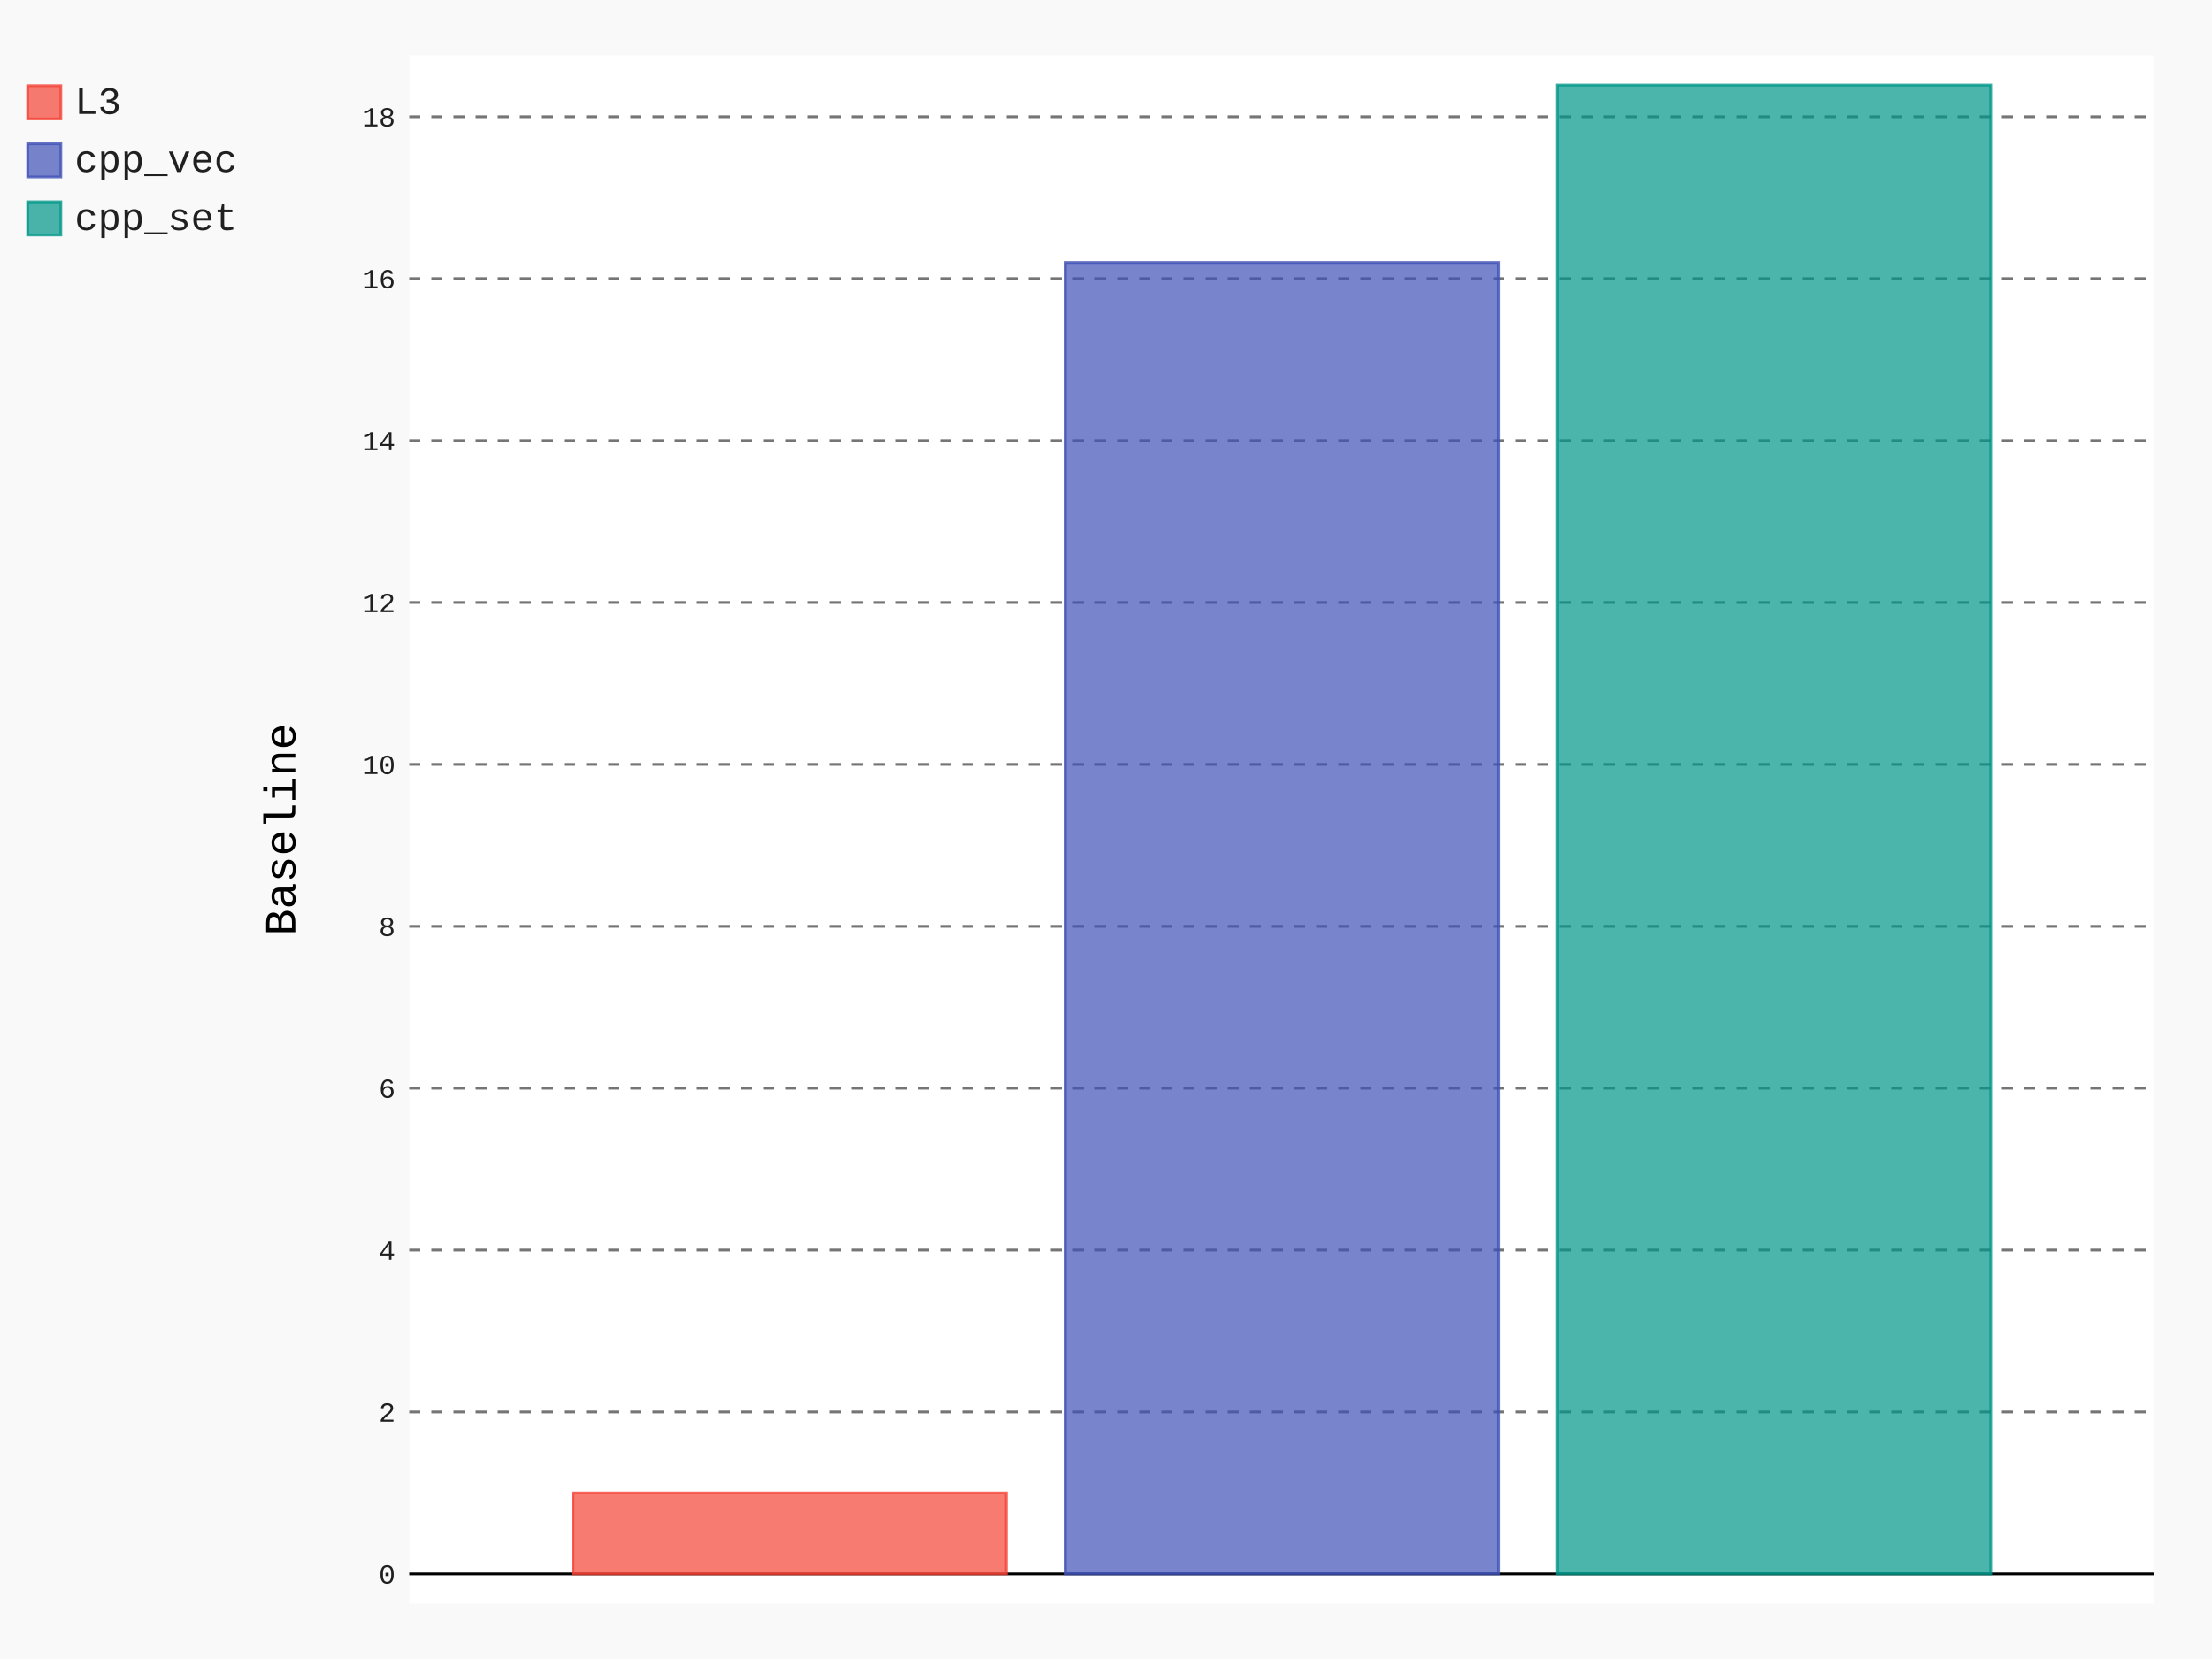
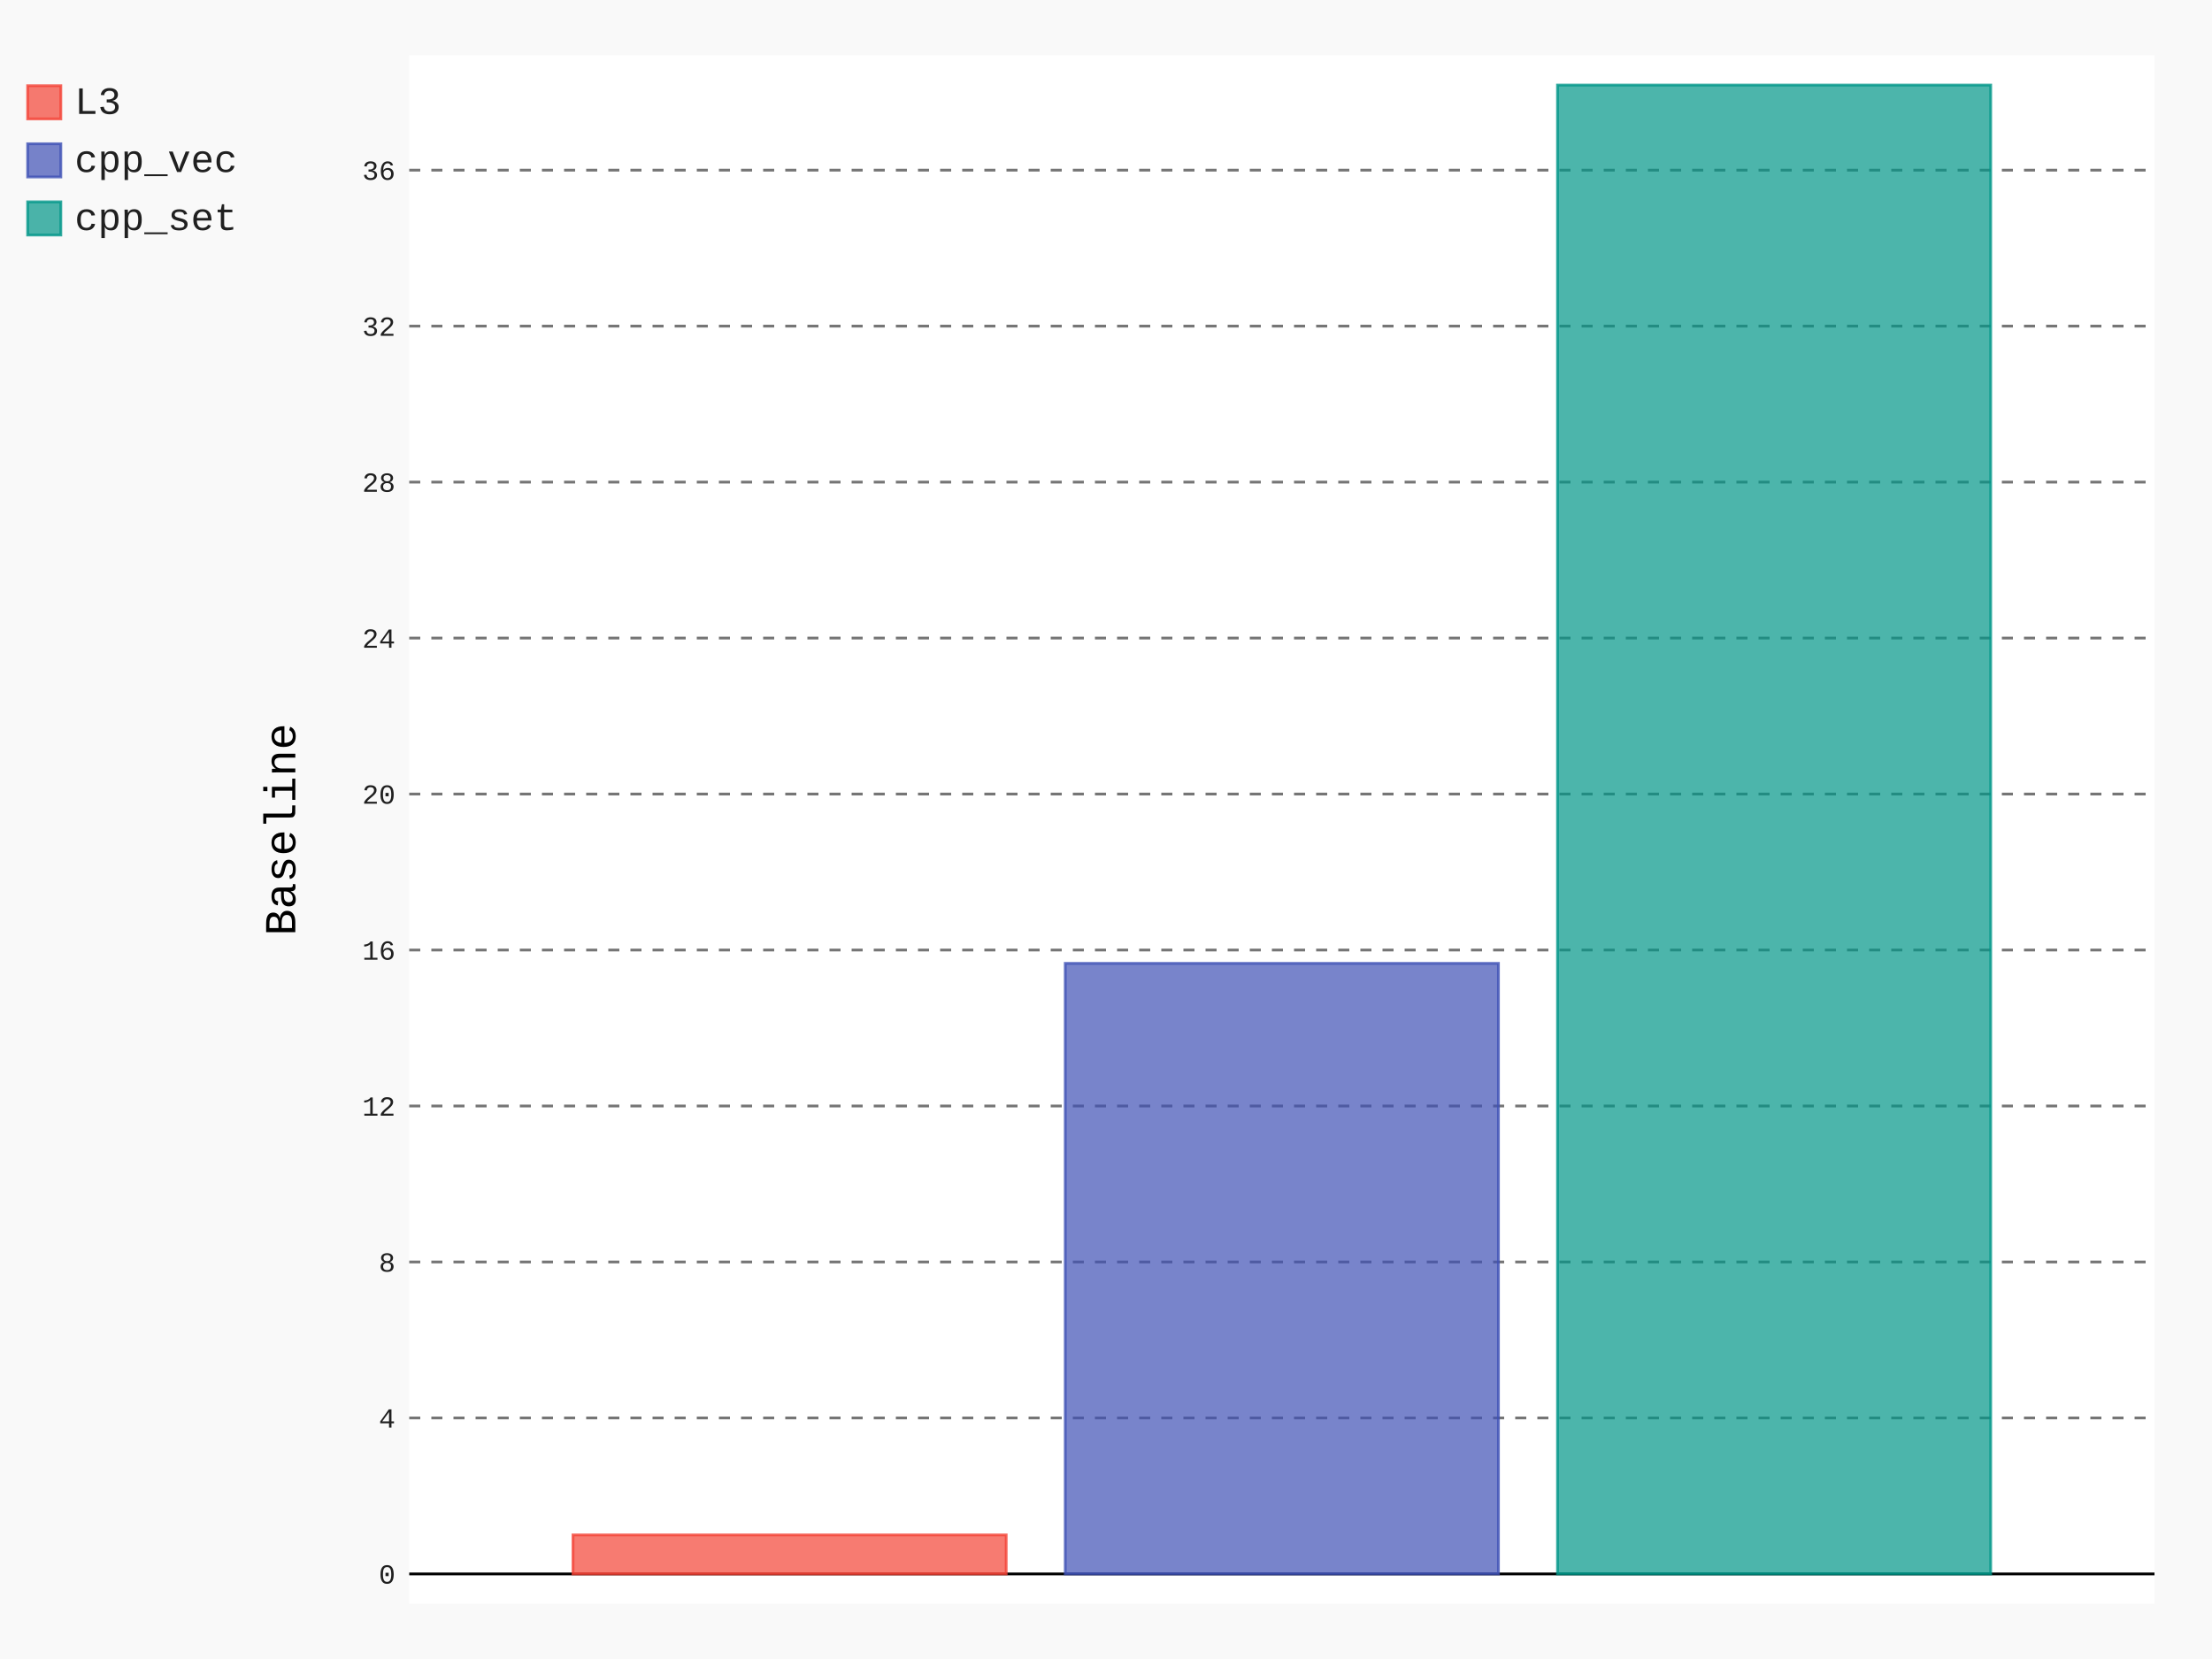
- <svg xmlns="http://www.w3.org/2000/svg" id="chart-9d737699-59d9-407c-a79b-ae71fb1ed820" class="pygal-chart" viewBox="0 0 800 600">
+ <svg xmlns="http://www.w3.org/2000/svg" id="chart-7af4d0f5-90f3-44a3-90c3-c309ac02e270" class="pygal-chart" viewBox="0 0 800 600">
  <defs>
-     <style type="text/css">#chart-9d737699-59d9-407c-a79b-ae71fb1ed820{-webkit-user-select:none;-webkit-font-smoothing:antialiased;font-family:Consolas,"Liberation Mono",Menlo,Courier,monospace}#chart-9d737699-59d9-407c-a79b-ae71fb1ed820 .title{font-family:Consolas,"Liberation Mono",Menlo,Courier,monospace;font-size:16px}#chart-9d737699-59d9-407c-a79b-ae71fb1ed820 .legends .legend text{font-family:Consolas,"Liberation Mono",Menlo,Courier,monospace;font-size:14px}#chart-9d737699-59d9-407c-a79b-ae71fb1ed820 .axis text{font-family:Consolas,"Liberation Mono",Menlo,Courier,monospace;font-size:10px}#chart-9d737699-59d9-407c-a79b-ae71fb1ed820 .axis text.major{font-family:Consolas,"Liberation Mono",Menlo,Courier,monospace;font-size:10px}#chart-9d737699-59d9-407c-a79b-ae71fb1ed820 .text-overlay text.value{font-family:Consolas,"Liberation Mono",Menlo,Courier,monospace;font-size:16px}#chart-9d737699-59d9-407c-a79b-ae71fb1ed820 .text-overlay text.label{font-family:Consolas,"Liberation Mono",Menlo,Courier,monospace;font-size:10px}#chart-9d737699-59d9-407c-a79b-ae71fb1ed820 .tooltip{font-family:Consolas,"Liberation Mono",Menlo,Courier,monospace;font-size:14px}#chart-9d737699-59d9-407c-a79b-ae71fb1ed820 text.no_data{font-family:Consolas,"Liberation Mono",Menlo,Courier,monospace;font-size:64px}
- #chart-9d737699-59d9-407c-a79b-ae71fb1ed820{background-color:rgba(249,249,249,1)}#chart-9d737699-59d9-407c-a79b-ae71fb1ed820 path,#chart-9d737699-59d9-407c-a79b-ae71fb1ed820 line,#chart-9d737699-59d9-407c-a79b-ae71fb1ed820 rect,#chart-9d737699-59d9-407c-a79b-ae71fb1ed820 circle{-webkit-transition:150ms;-moz-transition:150ms;transition:150ms}#chart-9d737699-59d9-407c-a79b-ae71fb1ed820 .graph &gt; .background{fill:rgba(249,249,249,1)}#chart-9d737699-59d9-407c-a79b-ae71fb1ed820 .plot &gt; .background{fill:rgba(255,255,255,1)}#chart-9d737699-59d9-407c-a79b-ae71fb1ed820 .graph{fill:rgba(0,0,0,.87)}#chart-9d737699-59d9-407c-a79b-ae71fb1ed820 text.no_data{fill:rgba(0,0,0,1)}#chart-9d737699-59d9-407c-a79b-ae71fb1ed820 .title{fill:rgba(0,0,0,1)}#chart-9d737699-59d9-407c-a79b-ae71fb1ed820 .legends .legend text{fill:rgba(0,0,0,.87)}#chart-9d737699-59d9-407c-a79b-ae71fb1ed820 .legends .legend:hover text{fill:rgba(0,0,0,1)}#chart-9d737699-59d9-407c-a79b-ae71fb1ed820 .axis .line{stroke:rgba(0,0,0,1)}#chart-9d737699-59d9-407c-a79b-ae71fb1ed820 .axis .guide.line{stroke:rgba(0,0,0,.54)}#chart-9d737699-59d9-407c-a79b-ae71fb1ed820 .axis .major.line{stroke:rgba(0,0,0,.87)}#chart-9d737699-59d9-407c-a79b-ae71fb1ed820 .axis text.major{fill:rgba(0,0,0,1)}#chart-9d737699-59d9-407c-a79b-ae71fb1ed820 .axis.y .guides:hover .guide.line,#chart-9d737699-59d9-407c-a79b-ae71fb1ed820 .line-graph .axis.x .guides:hover .guide.line,#chart-9d737699-59d9-407c-a79b-ae71fb1ed820 .stackedline-graph .axis.x .guides:hover .guide.line,#chart-9d737699-59d9-407c-a79b-ae71fb1ed820 .xy-graph .axis.x .guides:hover .guide.line{stroke:rgba(0,0,0,1)}#chart-9d737699-59d9-407c-a79b-ae71fb1ed820 .axis .guides:hover text{fill:rgba(0,0,0,1)}#chart-9d737699-59d9-407c-a79b-ae71fb1ed820 .reactive{fill-opacity:.7;stroke-opacity:.8}#chart-9d737699-59d9-407c-a79b-ae71fb1ed820 .ci{stroke:rgba(0,0,0,.87)}#chart-9d737699-59d9-407c-a79b-ae71fb1ed820 .reactive.active,#chart-9d737699-59d9-407c-a79b-ae71fb1ed820 .active .reactive{fill-opacity:.8;stroke-opacity:.9;stroke-width:4}#chart-9d737699-59d9-407c-a79b-ae71fb1ed820 .ci .reactive.active{stroke-width:1.5}#chart-9d737699-59d9-407c-a79b-ae71fb1ed820 .series text{fill:rgba(0,0,0,1)}#chart-9d737699-59d9-407c-a79b-ae71fb1ed820 .tooltip rect{fill:rgba(255,255,255,1);stroke:rgba(0,0,0,1);-webkit-transition:opacity 150ms;-moz-transition:opacity 150ms;transition:opacity 150ms}#chart-9d737699-59d9-407c-a79b-ae71fb1ed820 .tooltip .label{fill:rgba(0,0,0,.87)}#chart-9d737699-59d9-407c-a79b-ae71fb1ed820 .tooltip .label{fill:rgba(0,0,0,.87)}#chart-9d737699-59d9-407c-a79b-ae71fb1ed820 .tooltip .legend{font-size:.8em;fill:rgba(0,0,0,.54)}#chart-9d737699-59d9-407c-a79b-ae71fb1ed820 .tooltip .x_label{font-size:.6em;fill:rgba(0,0,0,1)}#chart-9d737699-59d9-407c-a79b-ae71fb1ed820 .tooltip .xlink{font-size:.5em;text-decoration:underline}#chart-9d737699-59d9-407c-a79b-ae71fb1ed820 .tooltip .value{font-size:1.5em}#chart-9d737699-59d9-407c-a79b-ae71fb1ed820 .bound{font-size:.5em}#chart-9d737699-59d9-407c-a79b-ae71fb1ed820 .max-value{font-size:.75em;fill:rgba(0,0,0,.54)}#chart-9d737699-59d9-407c-a79b-ae71fb1ed820 .map-element{fill:rgba(255,255,255,1);stroke:rgba(0,0,0,.54) !important}#chart-9d737699-59d9-407c-a79b-ae71fb1ed820 .map-element .reactive{fill-opacity:inherit;stroke-opacity:inherit}#chart-9d737699-59d9-407c-a79b-ae71fb1ed820 .color-0,#chart-9d737699-59d9-407c-a79b-ae71fb1ed820 .color-0 a:visited{stroke:#F44336;fill:#F44336}#chart-9d737699-59d9-407c-a79b-ae71fb1ed820 .color-1,#chart-9d737699-59d9-407c-a79b-ae71fb1ed820 .color-1 a:visited{stroke:#3F51B5;fill:#3F51B5}#chart-9d737699-59d9-407c-a79b-ae71fb1ed820 .color-2,#chart-9d737699-59d9-407c-a79b-ae71fb1ed820 .color-2 a:visited{stroke:#009688;fill:#009688}#chart-9d737699-59d9-407c-a79b-ae71fb1ed820 .text-overlay .color-0 text{fill:black}#chart-9d737699-59d9-407c-a79b-ae71fb1ed820 .text-overlay .color-1 text{fill:black}#chart-9d737699-59d9-407c-a79b-ae71fb1ed820 .text-overlay .color-2 text{fill:black}
- #chart-9d737699-59d9-407c-a79b-ae71fb1ed820 text.no_data{text-anchor:middle}#chart-9d737699-59d9-407c-a79b-ae71fb1ed820 .guide.line{fill:none}#chart-9d737699-59d9-407c-a79b-ae71fb1ed820 .centered{text-anchor:middle}#chart-9d737699-59d9-407c-a79b-ae71fb1ed820 .title{text-anchor:middle}#chart-9d737699-59d9-407c-a79b-ae71fb1ed820 .legends .legend text{fill-opacity:1}#chart-9d737699-59d9-407c-a79b-ae71fb1ed820 .axis.x text{text-anchor:middle}#chart-9d737699-59d9-407c-a79b-ae71fb1ed820 .axis.x:not(.web) text[transform]{text-anchor:start}#chart-9d737699-59d9-407c-a79b-ae71fb1ed820 .axis.x:not(.web) text[transform].backwards{text-anchor:end}#chart-9d737699-59d9-407c-a79b-ae71fb1ed820 .axis.y text{text-anchor:end}#chart-9d737699-59d9-407c-a79b-ae71fb1ed820 .axis.y text[transform].backwards{text-anchor:start}#chart-9d737699-59d9-407c-a79b-ae71fb1ed820 .axis.y2 text{text-anchor:start}#chart-9d737699-59d9-407c-a79b-ae71fb1ed820 .axis.y2 text[transform].backwards{text-anchor:end}#chart-9d737699-59d9-407c-a79b-ae71fb1ed820 .axis .guide.line{stroke-dasharray:4,4}#chart-9d737699-59d9-407c-a79b-ae71fb1ed820 .axis .major.guide.line{stroke-dasharray:6,6}#chart-9d737699-59d9-407c-a79b-ae71fb1ed820 .horizontal .axis.y .guide.line,#chart-9d737699-59d9-407c-a79b-ae71fb1ed820 .horizontal .axis.y2 .guide.line,#chart-9d737699-59d9-407c-a79b-ae71fb1ed820 .vertical .axis.x .guide.line{opacity:0}#chart-9d737699-59d9-407c-a79b-ae71fb1ed820 .horizontal .axis.always_show .guide.line,#chart-9d737699-59d9-407c-a79b-ae71fb1ed820 .vertical .axis.always_show .guide.line{opacity:1 !important}#chart-9d737699-59d9-407c-a79b-ae71fb1ed820 .axis.y .guides:hover .guide.line,#chart-9d737699-59d9-407c-a79b-ae71fb1ed820 .axis.y2 .guides:hover .guide.line,#chart-9d737699-59d9-407c-a79b-ae71fb1ed820 .axis.x .guides:hover .guide.line{opacity:1}#chart-9d737699-59d9-407c-a79b-ae71fb1ed820 .axis .guides:hover text{opacity:1}#chart-9d737699-59d9-407c-a79b-ae71fb1ed820 .nofill{fill:none}#chart-9d737699-59d9-407c-a79b-ae71fb1ed820 .subtle-fill{fill-opacity:.2}#chart-9d737699-59d9-407c-a79b-ae71fb1ed820 .dot{stroke-width:1px;fill-opacity:1}#chart-9d737699-59d9-407c-a79b-ae71fb1ed820 .dot.active{stroke-width:5px}#chart-9d737699-59d9-407c-a79b-ae71fb1ed820 .dot.negative{fill:transparent}#chart-9d737699-59d9-407c-a79b-ae71fb1ed820 text,#chart-9d737699-59d9-407c-a79b-ae71fb1ed820 tspan{stroke:none !important}#chart-9d737699-59d9-407c-a79b-ae71fb1ed820 .series text.active{opacity:1}#chart-9d737699-59d9-407c-a79b-ae71fb1ed820 .tooltip rect{fill-opacity:.95;stroke-width:.5}#chart-9d737699-59d9-407c-a79b-ae71fb1ed820 .tooltip text{fill-opacity:1}#chart-9d737699-59d9-407c-a79b-ae71fb1ed820 .showable{visibility:hidden}#chart-9d737699-59d9-407c-a79b-ae71fb1ed820 .showable.shown{visibility:visible}#chart-9d737699-59d9-407c-a79b-ae71fb1ed820 .gauge-background{fill:rgba(229,229,229,1);stroke:none}#chart-9d737699-59d9-407c-a79b-ae71fb1ed820 .bg-lines{stroke:rgba(249,249,249,1);stroke-width:2px}</style>
+     <style type="text/css">#chart-7af4d0f5-90f3-44a3-90c3-c309ac02e270{-webkit-user-select:none;-webkit-font-smoothing:antialiased;font-family:Consolas,"Liberation Mono",Menlo,Courier,monospace}#chart-7af4d0f5-90f3-44a3-90c3-c309ac02e270 .title{font-family:Consolas,"Liberation Mono",Menlo,Courier,monospace;font-size:16px}#chart-7af4d0f5-90f3-44a3-90c3-c309ac02e270 .legends .legend text{font-family:Consolas,"Liberation Mono",Menlo,Courier,monospace;font-size:14px}#chart-7af4d0f5-90f3-44a3-90c3-c309ac02e270 .axis text{font-family:Consolas,"Liberation Mono",Menlo,Courier,monospace;font-size:10px}#chart-7af4d0f5-90f3-44a3-90c3-c309ac02e270 .axis text.major{font-family:Consolas,"Liberation Mono",Menlo,Courier,monospace;font-size:10px}#chart-7af4d0f5-90f3-44a3-90c3-c309ac02e270 .text-overlay text.value{font-family:Consolas,"Liberation Mono",Menlo,Courier,monospace;font-size:16px}#chart-7af4d0f5-90f3-44a3-90c3-c309ac02e270 .text-overlay text.label{font-family:Consolas,"Liberation Mono",Menlo,Courier,monospace;font-size:10px}#chart-7af4d0f5-90f3-44a3-90c3-c309ac02e270 .tooltip{font-family:Consolas,"Liberation Mono",Menlo,Courier,monospace;font-size:14px}#chart-7af4d0f5-90f3-44a3-90c3-c309ac02e270 text.no_data{font-family:Consolas,"Liberation Mono",Menlo,Courier,monospace;font-size:64px}
+ #chart-7af4d0f5-90f3-44a3-90c3-c309ac02e270{background-color:rgba(249,249,249,1)}#chart-7af4d0f5-90f3-44a3-90c3-c309ac02e270 path,#chart-7af4d0f5-90f3-44a3-90c3-c309ac02e270 line,#chart-7af4d0f5-90f3-44a3-90c3-c309ac02e270 rect,#chart-7af4d0f5-90f3-44a3-90c3-c309ac02e270 circle{-webkit-transition:150ms;-moz-transition:150ms;transition:150ms}#chart-7af4d0f5-90f3-44a3-90c3-c309ac02e270 .graph &gt; .background{fill:rgba(249,249,249,1)}#chart-7af4d0f5-90f3-44a3-90c3-c309ac02e270 .plot &gt; .background{fill:rgba(255,255,255,1)}#chart-7af4d0f5-90f3-44a3-90c3-c309ac02e270 .graph{fill:rgba(0,0,0,.87)}#chart-7af4d0f5-90f3-44a3-90c3-c309ac02e270 text.no_data{fill:rgba(0,0,0,1)}#chart-7af4d0f5-90f3-44a3-90c3-c309ac02e270 .title{fill:rgba(0,0,0,1)}#chart-7af4d0f5-90f3-44a3-90c3-c309ac02e270 .legends .legend text{fill:rgba(0,0,0,.87)}#chart-7af4d0f5-90f3-44a3-90c3-c309ac02e270 .legends .legend:hover text{fill:rgba(0,0,0,1)}#chart-7af4d0f5-90f3-44a3-90c3-c309ac02e270 .axis .line{stroke:rgba(0,0,0,1)}#chart-7af4d0f5-90f3-44a3-90c3-c309ac02e270 .axis .guide.line{stroke:rgba(0,0,0,.54)}#chart-7af4d0f5-90f3-44a3-90c3-c309ac02e270 .axis .major.line{stroke:rgba(0,0,0,.87)}#chart-7af4d0f5-90f3-44a3-90c3-c309ac02e270 .axis text.major{fill:rgba(0,0,0,1)}#chart-7af4d0f5-90f3-44a3-90c3-c309ac02e270 .axis.y .guides:hover .guide.line,#chart-7af4d0f5-90f3-44a3-90c3-c309ac02e270 .line-graph .axis.x .guides:hover .guide.line,#chart-7af4d0f5-90f3-44a3-90c3-c309ac02e270 .stackedline-graph .axis.x .guides:hover .guide.line,#chart-7af4d0f5-90f3-44a3-90c3-c309ac02e270 .xy-graph .axis.x .guides:hover .guide.line{stroke:rgba(0,0,0,1)}#chart-7af4d0f5-90f3-44a3-90c3-c309ac02e270 .axis .guides:hover text{fill:rgba(0,0,0,1)}#chart-7af4d0f5-90f3-44a3-90c3-c309ac02e270 .reactive{fill-opacity:.7;stroke-opacity:.8}#chart-7af4d0f5-90f3-44a3-90c3-c309ac02e270 .ci{stroke:rgba(0,0,0,.87)}#chart-7af4d0f5-90f3-44a3-90c3-c309ac02e270 .reactive.active,#chart-7af4d0f5-90f3-44a3-90c3-c309ac02e270 .active .reactive{fill-opacity:.8;stroke-opacity:.9;stroke-width:4}#chart-7af4d0f5-90f3-44a3-90c3-c309ac02e270 .ci .reactive.active{stroke-width:1.5}#chart-7af4d0f5-90f3-44a3-90c3-c309ac02e270 .series text{fill:rgba(0,0,0,1)}#chart-7af4d0f5-90f3-44a3-90c3-c309ac02e270 .tooltip rect{fill:rgba(255,255,255,1);stroke:rgba(0,0,0,1);-webkit-transition:opacity 150ms;-moz-transition:opacity 150ms;transition:opacity 150ms}#chart-7af4d0f5-90f3-44a3-90c3-c309ac02e270 .tooltip .label{fill:rgba(0,0,0,.87)}#chart-7af4d0f5-90f3-44a3-90c3-c309ac02e270 .tooltip .label{fill:rgba(0,0,0,.87)}#chart-7af4d0f5-90f3-44a3-90c3-c309ac02e270 .tooltip .legend{font-size:.8em;fill:rgba(0,0,0,.54)}#chart-7af4d0f5-90f3-44a3-90c3-c309ac02e270 .tooltip .x_label{font-size:.6em;fill:rgba(0,0,0,1)}#chart-7af4d0f5-90f3-44a3-90c3-c309ac02e270 .tooltip .xlink{font-size:.5em;text-decoration:underline}#chart-7af4d0f5-90f3-44a3-90c3-c309ac02e270 .tooltip .value{font-size:1.5em}#chart-7af4d0f5-90f3-44a3-90c3-c309ac02e270 .bound{font-size:.5em}#chart-7af4d0f5-90f3-44a3-90c3-c309ac02e270 .max-value{font-size:.75em;fill:rgba(0,0,0,.54)}#chart-7af4d0f5-90f3-44a3-90c3-c309ac02e270 .map-element{fill:rgba(255,255,255,1);stroke:rgba(0,0,0,.54) !important}#chart-7af4d0f5-90f3-44a3-90c3-c309ac02e270 .map-element .reactive{fill-opacity:inherit;stroke-opacity:inherit}#chart-7af4d0f5-90f3-44a3-90c3-c309ac02e270 .color-0,#chart-7af4d0f5-90f3-44a3-90c3-c309ac02e270 .color-0 a:visited{stroke:#F44336;fill:#F44336}#chart-7af4d0f5-90f3-44a3-90c3-c309ac02e270 .color-1,#chart-7af4d0f5-90f3-44a3-90c3-c309ac02e270 .color-1 a:visited{stroke:#3F51B5;fill:#3F51B5}#chart-7af4d0f5-90f3-44a3-90c3-c309ac02e270 .color-2,#chart-7af4d0f5-90f3-44a3-90c3-c309ac02e270 .color-2 a:visited{stroke:#009688;fill:#009688}#chart-7af4d0f5-90f3-44a3-90c3-c309ac02e270 .text-overlay .color-0 text{fill:black}#chart-7af4d0f5-90f3-44a3-90c3-c309ac02e270 .text-overlay .color-1 text{fill:black}#chart-7af4d0f5-90f3-44a3-90c3-c309ac02e270 .text-overlay .color-2 text{fill:black}
+ #chart-7af4d0f5-90f3-44a3-90c3-c309ac02e270 text.no_data{text-anchor:middle}#chart-7af4d0f5-90f3-44a3-90c3-c309ac02e270 .guide.line{fill:none}#chart-7af4d0f5-90f3-44a3-90c3-c309ac02e270 .centered{text-anchor:middle}#chart-7af4d0f5-90f3-44a3-90c3-c309ac02e270 .title{text-anchor:middle}#chart-7af4d0f5-90f3-44a3-90c3-c309ac02e270 .legends .legend text{fill-opacity:1}#chart-7af4d0f5-90f3-44a3-90c3-c309ac02e270 .axis.x text{text-anchor:middle}#chart-7af4d0f5-90f3-44a3-90c3-c309ac02e270 .axis.x:not(.web) text[transform]{text-anchor:start}#chart-7af4d0f5-90f3-44a3-90c3-c309ac02e270 .axis.x:not(.web) text[transform].backwards{text-anchor:end}#chart-7af4d0f5-90f3-44a3-90c3-c309ac02e270 .axis.y text{text-anchor:end}#chart-7af4d0f5-90f3-44a3-90c3-c309ac02e270 .axis.y text[transform].backwards{text-anchor:start}#chart-7af4d0f5-90f3-44a3-90c3-c309ac02e270 .axis.y2 text{text-anchor:start}#chart-7af4d0f5-90f3-44a3-90c3-c309ac02e270 .axis.y2 text[transform].backwards{text-anchor:end}#chart-7af4d0f5-90f3-44a3-90c3-c309ac02e270 .axis .guide.line{stroke-dasharray:4,4}#chart-7af4d0f5-90f3-44a3-90c3-c309ac02e270 .axis .major.guide.line{stroke-dasharray:6,6}#chart-7af4d0f5-90f3-44a3-90c3-c309ac02e270 .horizontal .axis.y .guide.line,#chart-7af4d0f5-90f3-44a3-90c3-c309ac02e270 .horizontal .axis.y2 .guide.line,#chart-7af4d0f5-90f3-44a3-90c3-c309ac02e270 .vertical .axis.x .guide.line{opacity:0}#chart-7af4d0f5-90f3-44a3-90c3-c309ac02e270 .horizontal .axis.always_show .guide.line,#chart-7af4d0f5-90f3-44a3-90c3-c309ac02e270 .vertical .axis.always_show .guide.line{opacity:1 !important}#chart-7af4d0f5-90f3-44a3-90c3-c309ac02e270 .axis.y .guides:hover .guide.line,#chart-7af4d0f5-90f3-44a3-90c3-c309ac02e270 .axis.y2 .guides:hover .guide.line,#chart-7af4d0f5-90f3-44a3-90c3-c309ac02e270 .axis.x .guides:hover .guide.line{opacity:1}#chart-7af4d0f5-90f3-44a3-90c3-c309ac02e270 .axis .guides:hover text{opacity:1}#chart-7af4d0f5-90f3-44a3-90c3-c309ac02e270 .nofill{fill:none}#chart-7af4d0f5-90f3-44a3-90c3-c309ac02e270 .subtle-fill{fill-opacity:.2}#chart-7af4d0f5-90f3-44a3-90c3-c309ac02e270 .dot{stroke-width:1px;fill-opacity:1}#chart-7af4d0f5-90f3-44a3-90c3-c309ac02e270 .dot.active{stroke-width:5px}#chart-7af4d0f5-90f3-44a3-90c3-c309ac02e270 .dot.negative{fill:transparent}#chart-7af4d0f5-90f3-44a3-90c3-c309ac02e270 text,#chart-7af4d0f5-90f3-44a3-90c3-c309ac02e270 tspan{stroke:none !important}#chart-7af4d0f5-90f3-44a3-90c3-c309ac02e270 .series text.active{opacity:1}#chart-7af4d0f5-90f3-44a3-90c3-c309ac02e270 .tooltip rect{fill-opacity:.95;stroke-width:.5}#chart-7af4d0f5-90f3-44a3-90c3-c309ac02e270 .tooltip text{fill-opacity:1}#chart-7af4d0f5-90f3-44a3-90c3-c309ac02e270 .showable{visibility:hidden}#chart-7af4d0f5-90f3-44a3-90c3-c309ac02e270 .showable.shown{visibility:visible}#chart-7af4d0f5-90f3-44a3-90c3-c309ac02e270 .gauge-background{fill:rgba(229,229,229,1);stroke:none}#chart-7af4d0f5-90f3-44a3-90c3-c309ac02e270 .bg-lines{stroke:rgba(249,249,249,1);stroke-width:2px}</style>
  </defs>
  <g class="graph bar-graph vertical">
    <rect x="0" y="0" width="800" height="600" class="background" />
    <g transform="translate(148, 20)" class="plot">
      <rect x="0" y="0" width="631.2" height="560" class="background" />
      <g class="axis y always_show">
        <g class="guides">
          <path d="M0 549.231 h631.2" class="axis line" />
          <text x="-5" y="552.731" class="">0</text>
        </g>
        <g class="guides">
-           <path d="M0 490.674 h631.2" class="guide line" />
-           <text x="-5" y="494.174" class="">2</text>
+           <path d="M0 492.82 h631.2" class="guide line" />
+           <text x="-5" y="496.32" class="">4</text>
        </g>
        <g class="guides">
-           <path d="M0 432.117 h631.2" class="guide line" />
-           <text x="-5" y="435.617" class="">4</text>
+           <path d="M0 436.41 h631.2" class="guide line" />
+           <text x="-5" y="439.91" class="">8</text>
        </g>
        <g class="guides">
-           <path d="M0 373.561 h631.2" class="guide line" />
-           <text x="-5" y="377.061" class="">6</text>
+           <path d="M0 379.999 h631.2" class="guide line" />
+           <text x="-5" y="383.499" class="">12</text>
        </g>
        <g class="guides">
-           <path d="M0 315.004 h631.2" class="guide line" />
-           <text x="-5" y="318.504" class="">8</text>
+           <path d="M0 323.588 h631.2" class="guide line" />
+           <text x="-5" y="327.088" class="">16</text>
        </g>
        <g class="guides">
-           <path d="M0 256.447 h631.2" class="guide line" />
-           <text x="-5" y="259.947" class="">10</text>
+           <path d="M0 267.178 h631.2" class="guide line" />
+           <text x="-5" y="270.678" class="">20</text>
        </g>
        <g class="guides">
-           <path d="M0 197.89 h631.2" class="guide line" />
-           <text x="-5" y="201.39" class="">12</text>
+           <path d="M0 210.767 h631.2" class="guide line" />
+           <text x="-5" y="214.267" class="">24</text>
        </g>
        <g class="guides">
-           <path d="M0 139.334 h631.2" class="guide line" />
-           <text x="-5" y="142.834" class="">14</text>
+           <path d="M0 154.357 h631.2" class="guide line" />
+           <text x="-5" y="157.857" class="">28</text>
        </g>
        <g class="guides">
-           <path d="M0 80.777 h631.2" class="guide line" />
-           <text x="-5" y="84.277" class="">16</text>
+           <path d="M0 97.946 h631.2" class="guide line" />
+           <text x="-5" y="101.446" class="">32</text>
        </g>
        <g class="guides">
-           <path d="M0 22.22 h631.2" class="guide line" />
-           <text x="-5" y="25.72" class="">18</text>
+           <path d="M0 41.536 h631.2" class="guide line" />
+           <text x="-5" y="45.036" class="">36</text>
        </g>
      </g>
      <g class="series serie-0 color-0">
        <g class="bars">
          <g class="bar">
-             <rect x="59.236" y="519.952" rx="0" ry="0" width="156.667" height="29.278" class="rect reactive tooltip-trigger" />
+             <rect x="59.236" y="535.128" rx="0" ry="0" width="156.667" height="14.103" class="rect reactive tooltip-trigger" />
          </g>
        </g>
      </g>
      <g class="series serie-1 color-1">
        <g class="bars">
          <g class="bar">
-             <rect x="237.266" y="74.942" rx="0" ry="0" width="156.667" height="474.289" class="rect reactive tooltip-trigger" />
+             <rect x="237.266" y="328.413" rx="0" ry="0" width="156.667" height="220.818" class="rect reactive tooltip-trigger" />
          </g>
        </g>
      </g>
      <g class="series serie-2 color-2">
        <g class="bars">
          <g class="bar">
            <rect x="415.297" y="10.769" rx="0" ry="0" width="156.667" height="538.462" class="rect reactive tooltip-trigger" />
          </g>
        </g>
      </g>
    </g>
    <g class="titles">
      <text x="80.8" y="326.0" class="title" transform="rotate(-90 80.8 300)">Baseline</text>
    </g>
    <g transform="translate(148, 20)" class="plot overlay">
      <g class="series serie-0 color-0" />
      <g class="series serie-1 color-1" />
      <g class="series serie-2 color-2" />
    </g>
    <g transform="translate(148, 20)" class="plot text-overlay">
      <g class="series serie-0 color-0" />
      <g class="series serie-1 color-1" />
      <g class="series serie-2 color-2" />
    </g>
    <g transform="translate(148, 20)" class="plot tooltip-overlay">
      <g transform="translate(0 0)" style="opacity: 0" class="tooltip">
        <rect rx="0" ry="0" width="0" height="0" class="tooltip-box" />
        <g class="text" />
      </g>
    </g>
    <g transform="translate(10, 30)" class="legends">
      <g id="activate-serie-0" class="legend reactive activate-serie">
        <rect x="0.0" y="1.0" width="12" height="12" class="color-0 reactive" />
        <text x="17.0" y="11.2">L3</text>
      </g>
      <g id="activate-serie-1" class="legend reactive activate-serie">
        <rect x="0.0" y="22.0" width="12" height="12" class="color-1 reactive" />
        <text x="17.0" y="32.2">cpp_vec</text>
      </g>
      <g id="activate-serie-2" class="legend reactive activate-serie">
        <rect x="0.0" y="43.0" width="12" height="12" class="color-2 reactive" />
        <text x="17.0" y="53.2">cpp_set</text>
      </g>
    </g>
    <g transform="translate(790, 30)" class="legends" />
  </g>
</svg>
